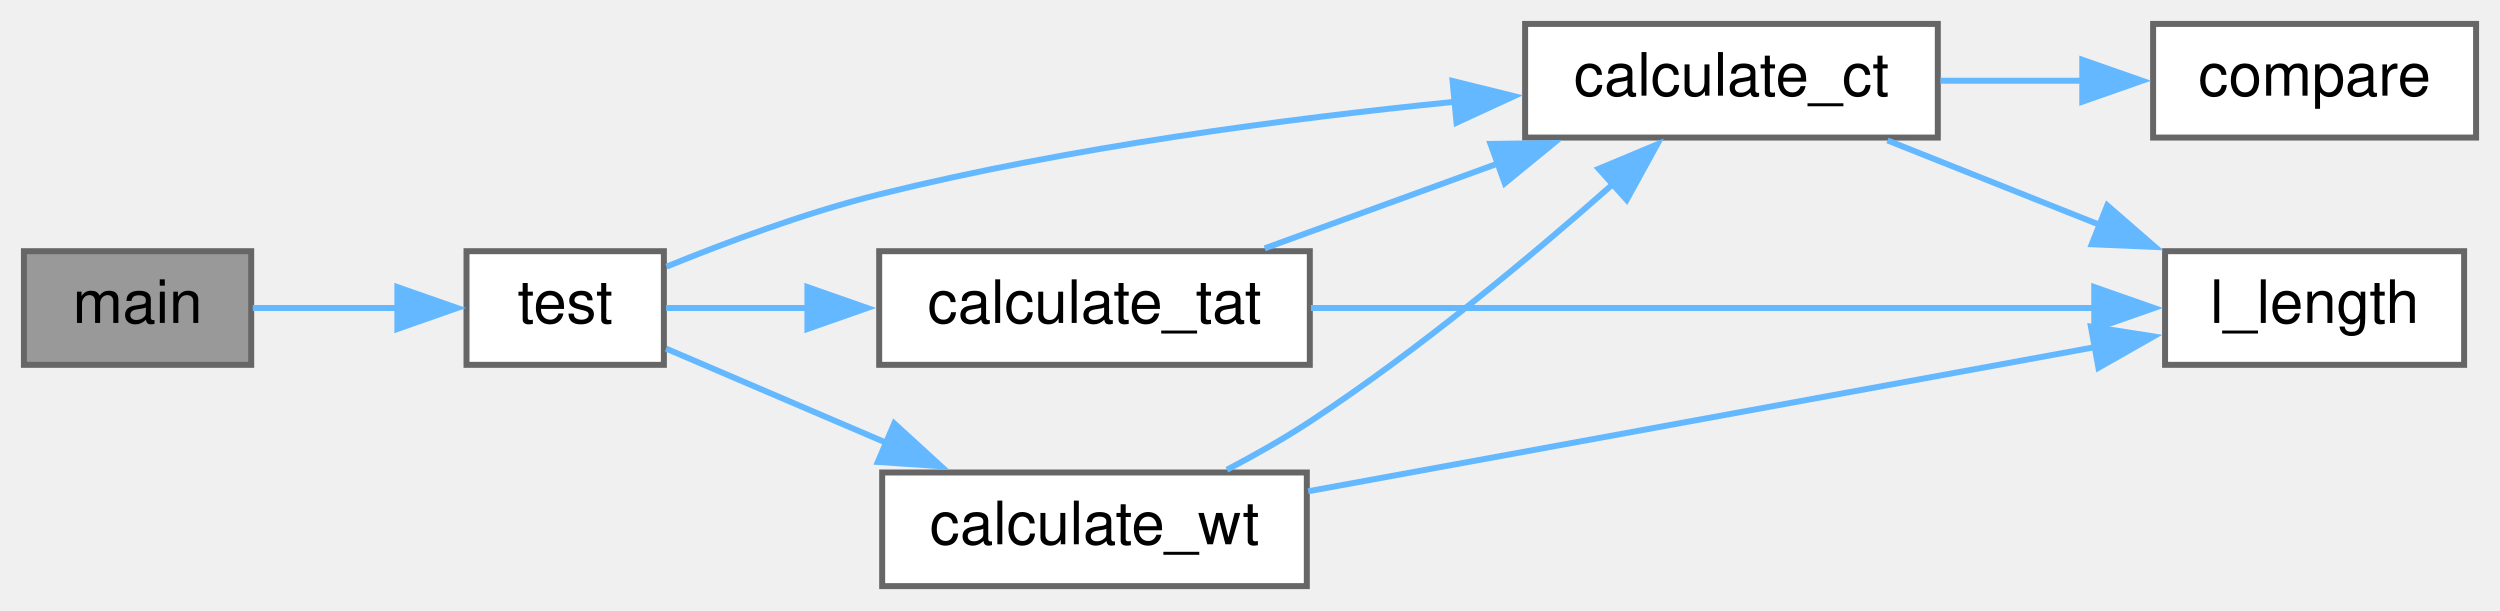
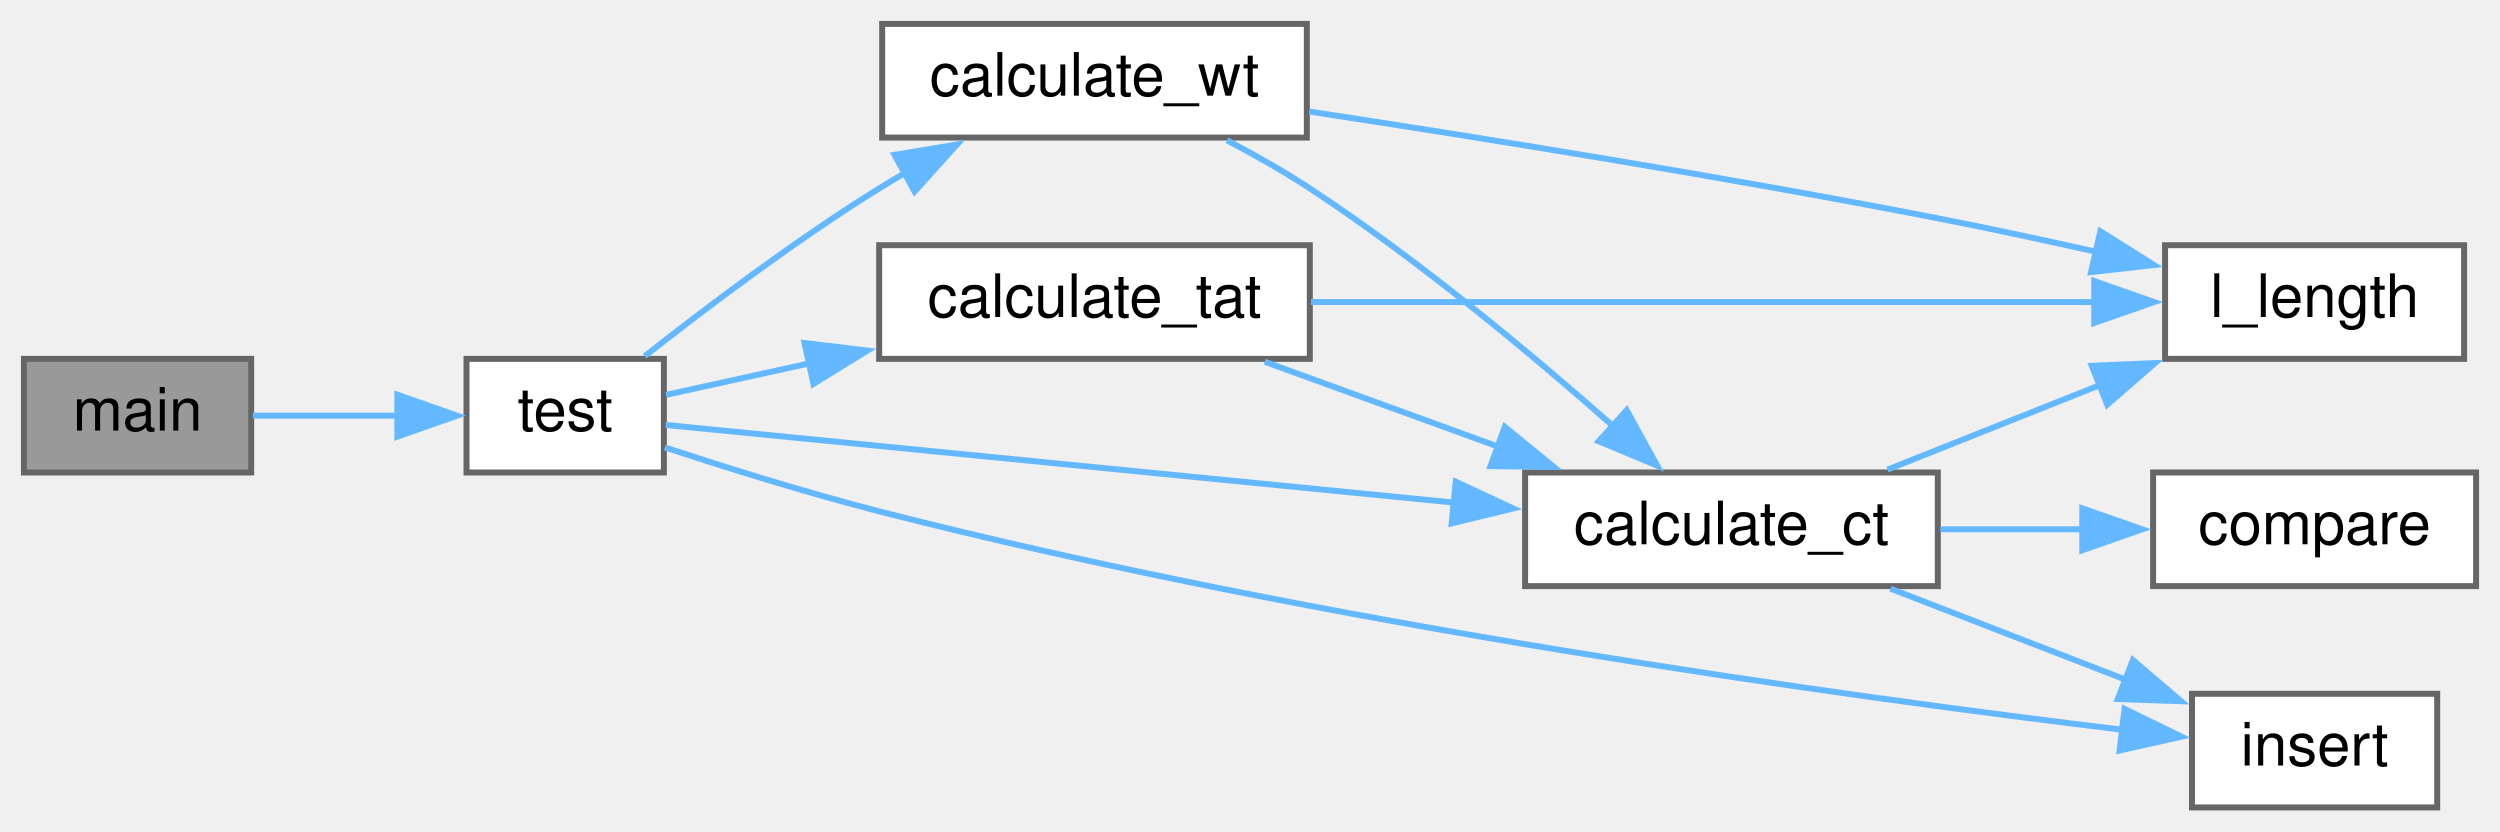
- <svg xmlns="http://www.w3.org/2000/svg" xmlns:xlink="http://www.w3.org/1999/xlink" width="418pt" height="102pt" viewBox="0.00 0.00 418.00 102.00">
-   <g id="graph0" class="graph" transform="scale(1 1) rotate(0) translate(4 98)">
+ <svg xmlns="http://www.w3.org/2000/svg" xmlns:xlink="http://www.w3.org/1999/xlink" width="418pt" height="139pt" viewBox="0.00 0.00 418.00 139.00">
+   <g id="graph0" class="graph" transform="scale(1 1) rotate(0) translate(4 135)">
    <g id="node1" class="node">
      <g id="a_node1">
        <a xlink:title="Main function.">
-           <polygon fill="#999999" stroke="#666666" points="38,-56 0,-56 0,-37 38,-37 38,-56" />
-           <text text-anchor="middle" x="19" y="-44" font-family="Helvetica,sans-Serif" font-size="10.00">main</text>
+           <polygon fill="#999999" stroke="#666666" points="38,-75 0,-75 0,-56 38,-56 38,-75" />
+           <text text-anchor="middle" x="19" y="-63" font-family="Helvetica,sans-Serif" font-size="10.00">main</text>
        </a>
      </g>
    </g>
    <g id="node2" class="node">
      <g id="a_node2">
        <a xlink:href="../../d2/d87/non__preemptive__priority__scheduling_8c.html#aa8dca7b867074164d5f45b0f3851269d" target="_top" xlink:title="Self-test implementations.">
-           <polygon fill="white" stroke="#666666" points="107,-56 74,-56 74,-37 107,-37 107,-56" />
-           <text text-anchor="middle" x="90.5" y="-44" font-family="Helvetica,sans-Serif" font-size="10.00">test</text>
+           <polygon fill="white" stroke="#666666" points="107,-75 74,-75 74,-56 107,-56 107,-75" />
+           <text text-anchor="middle" x="90.5" y="-63" font-family="Helvetica,sans-Serif" font-size="10.00">test</text>
        </a>
      </g>
    </g>
    <g id="edge1" class="edge">
-       <path fill="none" stroke="#63b8ff" d="M38.26,-46.5C45.72,-46.5 54.5,-46.5 62.66,-46.5" />
-       <polygon fill="#63b8ff" stroke="#63b8ff" points="62.44,-50 72.44,-46.5 62.44,-43 62.44,-50" />
+       <path fill="none" stroke="#63b8ff" d="M38.26,-65.5C45.72,-65.5 54.5,-65.5 62.66,-65.5" />
+       <polygon fill="#63b8ff" stroke="#63b8ff" points="62.44,-69 72.44,-65.5 62.44,-62 62.44,-69" />
    </g>
    <g id="node3" class="node">
      <g id="a_node3">
        <a xlink:href="../../d2/d87/non__preemptive__priority__scheduling_8c.html#abbb2446313782dd3ba9ff2a7ad0ce1df" target="_top" xlink:title="To calculate the average completion time of all the processes.">
-           <polygon fill="white" stroke="#666666" points="320,-94 251,-94 251,-75 320,-75 320,-94" />
-           <text text-anchor="middle" x="285.5" y="-82" font-family="Helvetica,sans-Serif" font-size="10.00">calculate_ct</text>
+           <polygon fill="white" stroke="#666666" points="320,-56 251,-56 251,-37 320,-37 320,-56" />
+           <text text-anchor="middle" x="285.5" y="-44" font-family="Helvetica,sans-Serif" font-size="10.00">calculate_ct</text>
        </a>
      </g>
    </g>
    <g id="edge2" class="edge">
-       <path fill="none" stroke="#63b8ff" d="M107.45,-53.42C117.48,-57.51 130.79,-62.47 143,-65.5 174.68,-73.37 211.21,-78.17 239.22,-80.98" />
-       <polygon fill="#63b8ff" stroke="#63b8ff" points="238.87,-84.46 249.15,-81.92 239.53,-77.49 238.87,-84.46" />
+       <path fill="none" stroke="#63b8ff" d="M107.29,-63.95C135.77,-61.14 196.68,-55.15 239.09,-50.97" />
+       <polygon fill="#63b8ff" stroke="#63b8ff" points="239.4,-54.46 249.01,-49.99 238.72,-47.49 239.4,-54.46" />
+     </g>
+     <g id="node5" class="node">
+       <g id="a_node5">
+         <a xlink:href="../../d2/d87/non__preemptive__priority__scheduling_8c.html#a5d0943b2e0e1b48b9c3a575a7f262c36" target="_top" xlink:title="To insert a new process in the queue.">
+           <polygon fill="white" stroke="#666666" points="403.5,-19 362.5,-19 362.5,0 403.5,0 403.5,-19" />
+           <text text-anchor="middle" x="383" y="-7" font-family="Helvetica,sans-Serif" font-size="10.00">insert</text>
+         </a>
+       </g>
+     </g>
+     <g id="edge12" class="edge">
+       <path fill="none" stroke="#63b8ff" d="M107.16,-60.19C117.31,-56.85 130.85,-52.62 143,-49.5 216.51,-30.65 305.08,-18.5 351,-12.97" />
+       <polygon fill="#63b8ff" stroke="#63b8ff" points="351.22,-16.47 360.74,-11.83 350.4,-9.52 351.22,-16.47" />
+     </g>
+     <g id="node7" class="node">
+       <g id="a_node7">
+         <a xlink:href="../../d2/d87/non__preemptive__priority__scheduling_8c.html#a458803d3c3926a6bcc4d51540f297756" target="_top" xlink:title="To calculate the average turn around time of all the processes.">
+           <polygon fill="white" stroke="#666666" points="215,-94 143,-94 143,-75 215,-75 215,-94" />
+           <text text-anchor="middle" x="179" y="-82" font-family="Helvetica,sans-Serif" font-size="10.00">calculate_tat</text>
+         </a>
+       </g>
+     </g>
+     <g id="edge6" class="edge">
+       <path fill="none" stroke="#63b8ff" d="M107.37,-68.98C114.29,-70.51 122.81,-72.38 131.51,-74.29" />
+       <polygon fill="#63b8ff" stroke="#63b8ff" points="130.51,-77.65 141.03,-76.38 132.01,-70.82 130.51,-77.65" />
+     </g>
+     <g id="node8" class="node">
+       <g id="a_node8">
+         <a xlink:href="../../d2/d87/non__preemptive__priority__scheduling_8c.html#ae5e4de64ef6c5676d5013d90229a875c" target="_top" xlink:title="To calculate the average waiting time of all the processes.">
+           <polygon fill="white" stroke="#666666" points="214.5,-131 143.5,-131 143.5,-112 214.5,-112 214.5,-131" />
+           <text text-anchor="middle" x="179" y="-119" font-family="Helvetica,sans-Serif" font-size="10.00">calculate_wt</text>
+         </a>
+       </g>
+     </g>
+     <g id="edge9" class="edge">
+       <path fill="none" stroke="#63b8ff" d="M103.8,-75.45C114,-83.48 129.03,-94.83 143,-103.5 144.42,-104.38 145.88,-105.25 147.37,-106.12" />
+       <polygon fill="#63b8ff" stroke="#63b8ff" points="145.56,-109.11 156.01,-110.84 148.92,-102.97 145.56,-109.11" />
+     </g>
+     <g id="node4" class="node">
+       <g id="a_node4">
+         <a xlink:href="../../d2/d87/non__preemptive__priority__scheduling_8c.html#a01b8ee561d8532a44d665c2c854e0d09" target="_top" xlink:title="To compare the priority of two processes based on their arrival time and priority.">
+           <polygon fill="white" stroke="#666666" points="410,-56 356,-56 356,-37 410,-37 410,-56" />
+           <text text-anchor="middle" x="383" y="-44" font-family="Helvetica,sans-Serif" font-size="10.00">compare</text>
+         </a>
+       </g>
+     </g>
+     <g id="edge3" class="edge">
+       <path fill="none" stroke="#63b8ff" d="M320.44,-46.5C328.13,-46.5 336.34,-46.5 344.18,-46.5" />
+       <polygon fill="#63b8ff" stroke="#63b8ff" points="344.16,-50 354.16,-46.5 344.16,-43 344.16,-50" />
+     </g>
+     <g id="edge4" class="edge">
+       <path fill="none" stroke="#63b8ff" d="M312.09,-36.58C324.23,-31.88 338.82,-26.23 351.52,-21.31" />
+       <polygon fill="#63b8ff" stroke="#63b8ff" points="352.62,-24.64 360.68,-17.76 350.09,-18.11 352.62,-24.64" />
    </g>
    <g id="node6" class="node">
      <g id="a_node6">
-         <a xlink:href="../../d2/d87/non__preemptive__priority__scheduling_8c.html#a458803d3c3926a6bcc4d51540f297756" target="_top" xlink:title="To calculate the average turn around time of all the processes.">
-           <polygon fill="white" stroke="#666666" points="215,-56 143,-56 143,-37 215,-37 215,-56" />
-           <text text-anchor="middle" x="179" y="-44" font-family="Helvetica,sans-Serif" font-size="10.00">calculate_tat</text>
+         <a xlink:href="../../d2/d87/non__preemptive__priority__scheduling_8c.html#a40e454ce0750e794007bf41a7102b3a9" target="_top" xlink:title="To length process queue.">
+           <polygon fill="white" stroke="#666666" points="408,-94 358,-94 358,-75 408,-75 408,-94" />
+           <text text-anchor="middle" x="383" y="-82" font-family="Helvetica,sans-Serif" font-size="10.00">l_length</text>
        </a>
      </g>
    </g>
    <g id="edge5" class="edge">
-       <path fill="none" stroke="#63b8ff" d="M107.37,-46.5C114.22,-46.5 122.62,-46.5 131.22,-46.5" />
-       <polygon fill="#63b8ff" stroke="#63b8ff" points="131,-50 141,-46.5 131,-43 131,-50" />
+       <path fill="none" stroke="#63b8ff" d="M311.59,-56.48C322.51,-60.83 335.48,-65.99 347.3,-70.69" />
+       <polygon fill="#63b8ff" stroke="#63b8ff" points="345.74,-73.84 356.33,-74.29 348.33,-67.34 345.74,-73.84" />
    </g>
-     <g id="node7" class="node">
-       <g id="a_node7">
-         <a xlink:href="../../d2/d87/non__preemptive__priority__scheduling_8c.html#ae5e4de64ef6c5676d5013d90229a875c" target="_top" xlink:title="To calculate the average waiting time of all the processes.">
-           <polygon fill="white" stroke="#666666" points="214.5,-19 143.5,-19 143.5,0 214.5,0 214.5,-19" />
-           <text text-anchor="middle" x="179" y="-7" font-family="Helvetica,sans-Serif" font-size="10.00">calculate_wt</text>
-         </a>
-       </g>
+     <g id="edge7" class="edge">
+       <path fill="none" stroke="#63b8ff" d="M207.46,-74.52C219.46,-70.15 233.73,-64.96 246.71,-60.24" />
+       <polygon fill="#63b8ff" stroke="#63b8ff" points="247.6,-63.64 255.8,-56.93 245.21,-57.06 247.6,-63.64" />
    </g>
    <g id="edge8" class="edge">
-       <path fill="none" stroke="#63b8ff" d="M107.37,-39.71C117.73,-35.28 131.66,-29.32 144.41,-23.87" />
-       <polygon fill="#63b8ff" stroke="#63b8ff" points="145.52,-27.2 153.34,-20.05 142.77,-20.76 145.52,-27.2" />
-     </g>
-     <g id="node4" class="node">
-       <g id="a_node4">
-         <a xlink:href="../../d2/d87/non__preemptive__priority__scheduling_8c.html#a01b8ee561d8532a44d665c2c854e0d09" target="_top" xlink:title="To compare the priority of two processes based on their arrival time and priority.">
-           <polygon fill="white" stroke="#666666" points="410,-94 356,-94 356,-75 410,-75 410,-94" />
-           <text text-anchor="middle" x="383" y="-82" font-family="Helvetica,sans-Serif" font-size="10.00">compare</text>
-         </a>
-       </g>
-     </g>
-     <g id="edge3" class="edge">
-       <path fill="none" stroke="#63b8ff" d="M320.44,-84.5C328.13,-84.5 336.34,-84.5 344.18,-84.5" />
-       <polygon fill="#63b8ff" stroke="#63b8ff" points="344.16,-88 354.16,-84.5 344.16,-81 344.16,-88" />
-     </g>
-     <g id="node5" class="node">
-       <g id="a_node5">
-         <a xlink:href="../../d2/d87/non__preemptive__priority__scheduling_8c.html#a40e454ce0750e794007bf41a7102b3a9" target="_top" xlink:title="To length process queue.">
-           <polygon fill="white" stroke="#666666" points="408,-56 358,-56 358,-37 408,-37 408,-56" />
-           <text text-anchor="middle" x="383" y="-44" font-family="Helvetica,sans-Serif" font-size="10.00">l_length</text>
-         </a>
-       </g>
-     </g>
-     <g id="edge4" class="edge">
-       <path fill="none" stroke="#63b8ff" d="M311.59,-74.52C322.51,-70.17 335.48,-65.01 347.3,-60.31" />
-       <polygon fill="#63b8ff" stroke="#63b8ff" points="348.33,-63.66 356.33,-56.71 345.74,-57.16 348.33,-63.66" />
-     </g>
-     <g id="edge6" class="edge">
-       <path fill="none" stroke="#63b8ff" d="M207.46,-56.48C219.46,-60.85 233.73,-66.04 246.71,-70.76" />
-       <polygon fill="#63b8ff" stroke="#63b8ff" points="245.21,-73.94 255.8,-74.07 247.6,-67.36 245.21,-73.94" />
-     </g>
-     <g id="edge7" class="edge">
-       <path fill="none" stroke="#63b8ff" d="M215.19,-46.5C252.01,-46.5 309.5,-46.5 346.45,-46.5" />
-       <polygon fill="#63b8ff" stroke="#63b8ff" points="346.16,-50 356.16,-46.5 346.16,-43 346.16,-50" />
-     </g>
-     <g id="edge9" class="edge">
-       <path fill="none" stroke="#63b8ff" d="M201.14,-19.46C205.81,-21.91 210.66,-24.65 215,-27.5 233.23,-39.47 252.27,-55.36 265.8,-67.32" />
-       <polygon fill="#63b8ff" stroke="#63b8ff" points="263.31,-69.78 273.08,-73.86 267.98,-64.58 263.31,-69.78" />
+       <path fill="none" stroke="#63b8ff" d="M215.19,-84.5C252.01,-84.5 309.5,-84.5 346.45,-84.5" />
+       <polygon fill="#63b8ff" stroke="#63b8ff" points="346.16,-88 356.16,-84.5 346.16,-81 346.16,-88" />
    </g>
    <g id="edge10" class="edge">
-       <path fill="none" stroke="#63b8ff" d="M214.73,-15.86C251.47,-22.59 309.17,-33.16 346.28,-39.96" />
-       <polygon fill="#63b8ff" stroke="#63b8ff" points="345.6,-43.39 356.07,-41.75 346.86,-36.51 345.6,-43.39" />
+       <path fill="none" stroke="#63b8ff" d="M201.14,-111.54C205.81,-109.09 210.66,-106.35 215,-103.5 233.23,-91.53 252.27,-75.64 265.8,-63.68" />
+       <polygon fill="#63b8ff" stroke="#63b8ff" points="267.98,-66.42 273.08,-57.14 263.31,-61.22 267.98,-66.42" />
+     </g>
+     <g id="edge11" class="edge">
+       <path fill="none" stroke="#63b8ff" d="M214.91,-116.35C243.3,-112.03 284.34,-105.45 320,-98.5 328.66,-96.81 337.96,-94.81 346.65,-92.86" />
+       <polygon fill="#63b8ff" stroke="#63b8ff" points="347.18,-96.33 356.15,-90.69 345.63,-89.51 347.18,-96.33" />
    </g>
  </g>
</svg>
